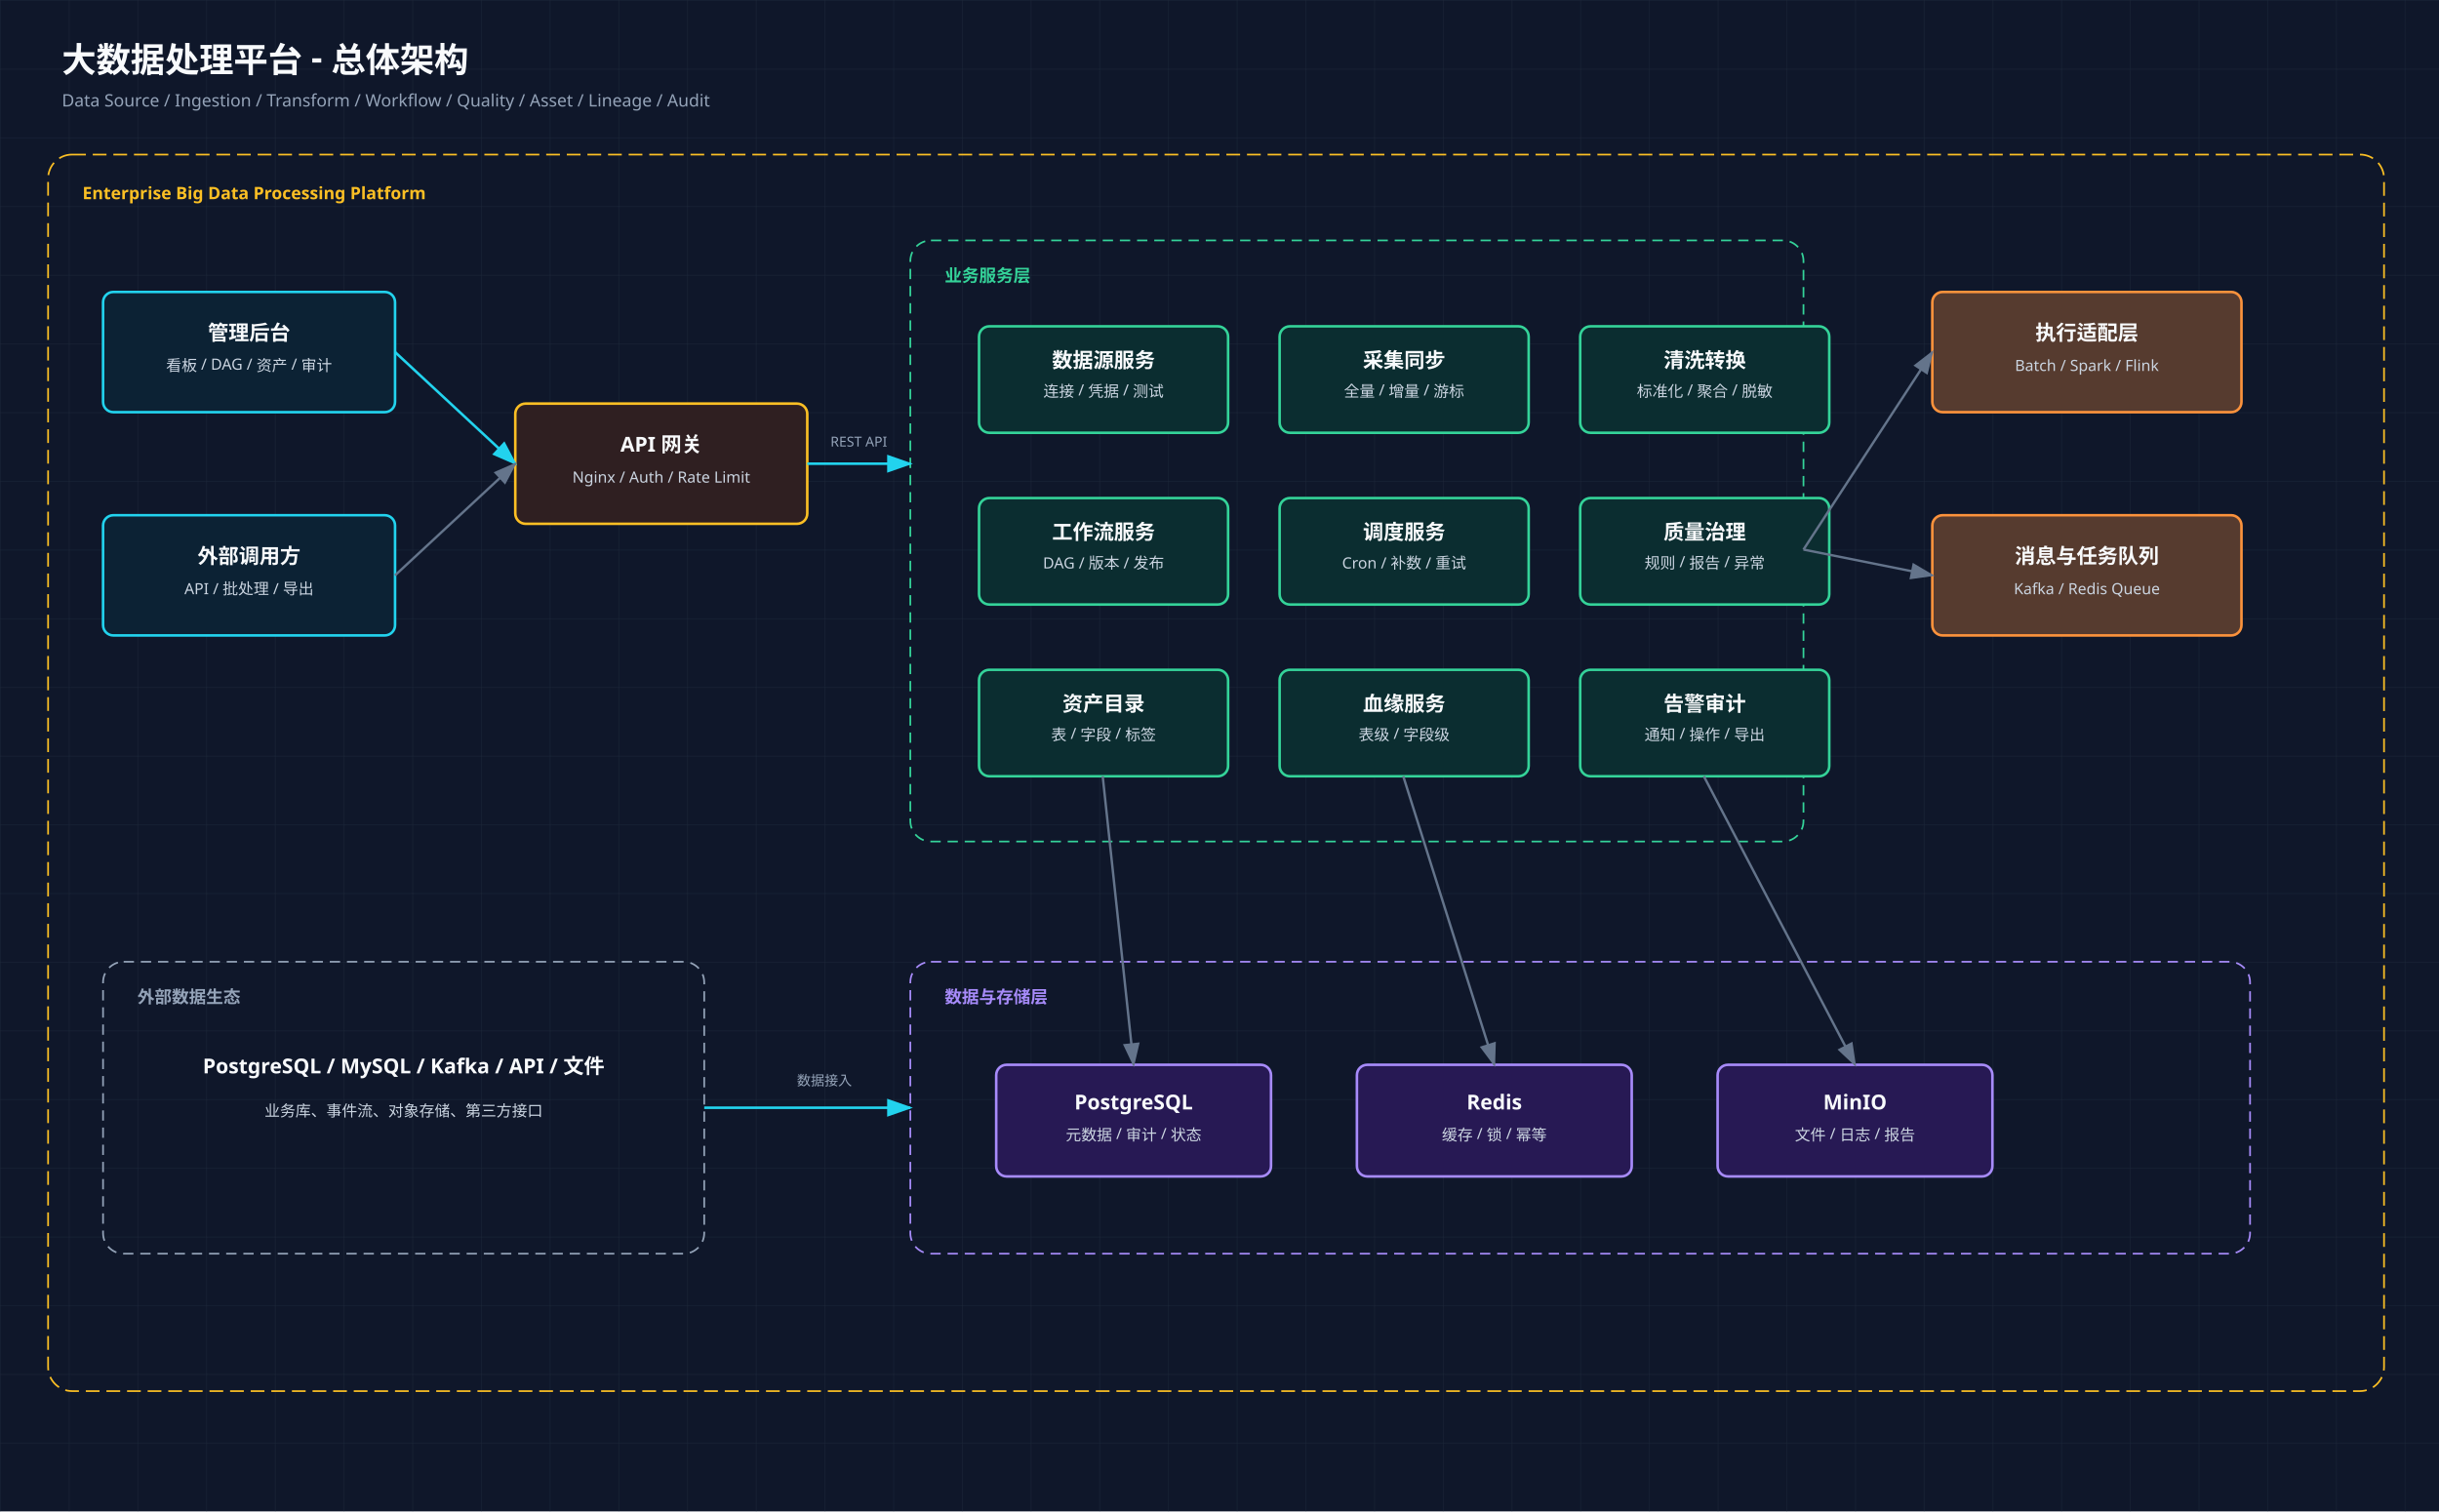
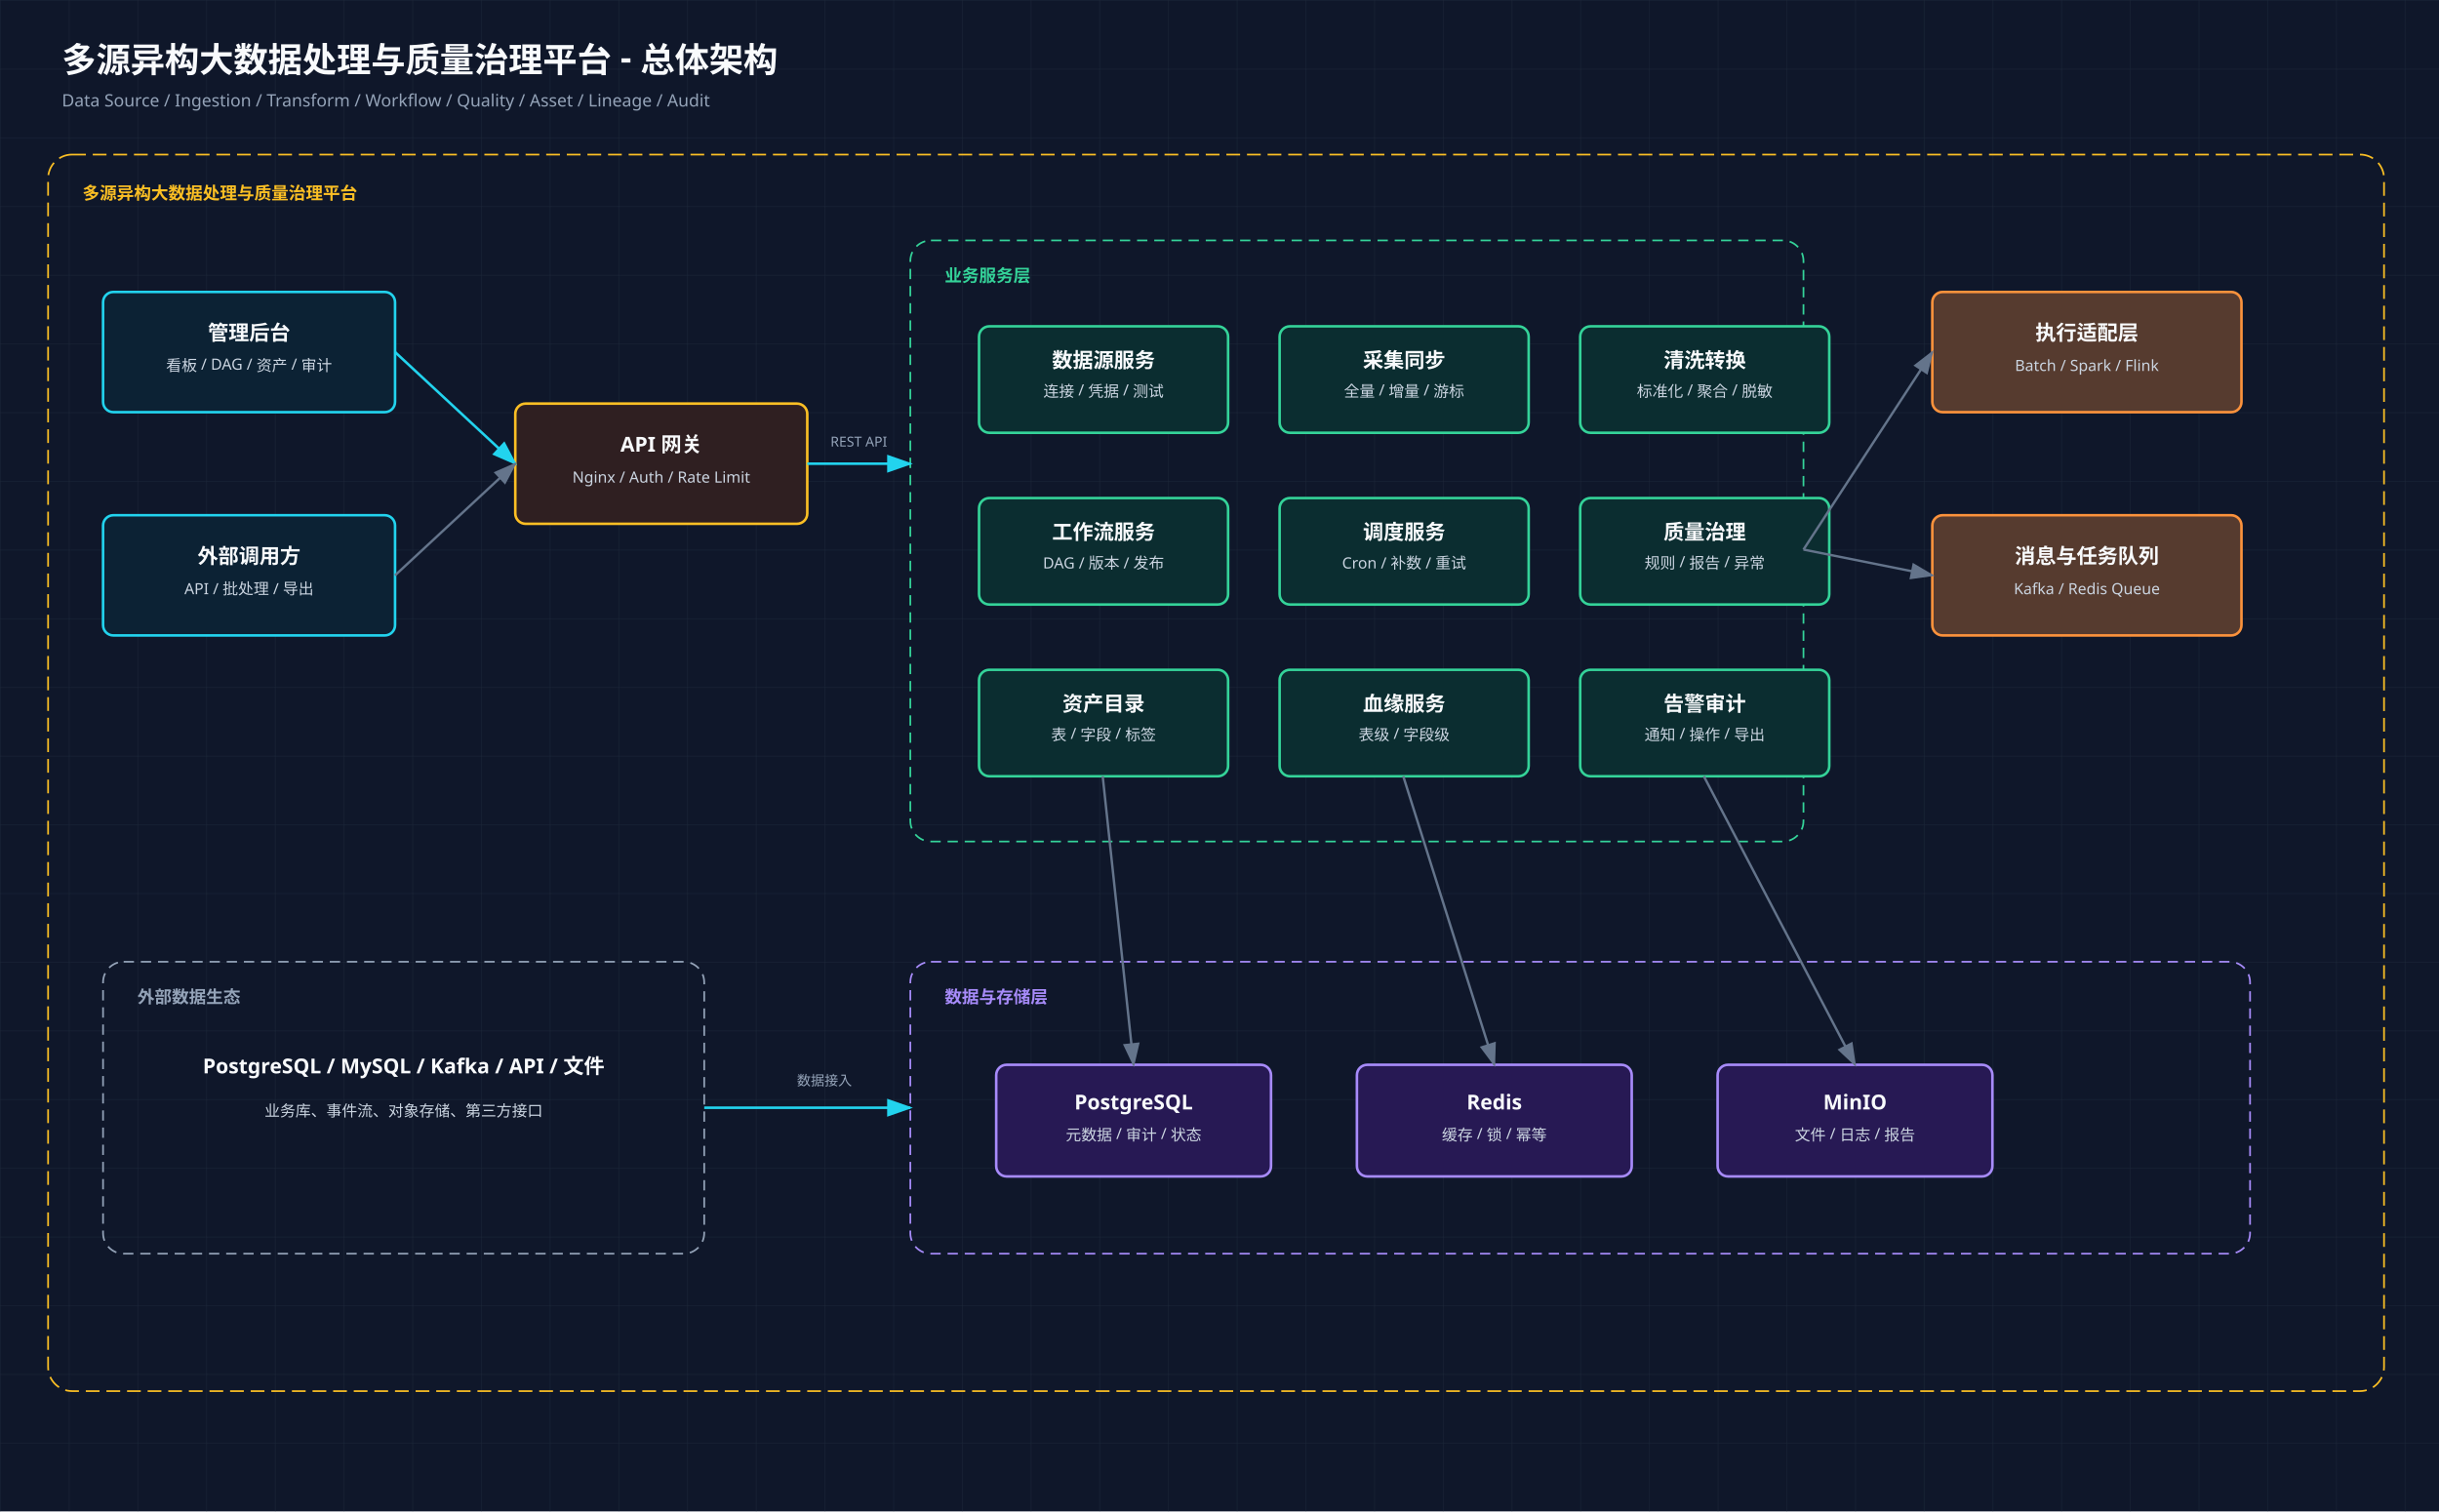
<svg xmlns="http://www.w3.org/2000/svg" viewBox="0 0 1420 880">
  <defs>
    <pattern id="grid" width="40" height="40" patternUnits="userSpaceOnUse">
      <path d="M 40 0 L 0 0 0 40" fill="none" stroke="#1e293b" stroke-width="0.5" />
    </pattern>
    <marker id="arrow" markerWidth="10" markerHeight="7" refX="9" refY="3.5" orient="auto">
      <polygon points="0 0, 10 3.5, 0 7" fill="#64748b" />
    </marker>
    <marker id="arrow-cyan" markerWidth="10" markerHeight="7" refX="9" refY="3.5" orient="auto">
      <polygon points="0 0, 10 3.5, 0 7" fill="#22d3ee" />
    </marker>
    <style>
      text { font-family: 'JetBrains Mono', 'Noto Sans SC', 'Microsoft YaHei', sans-serif; }
      .title { fill: #f8fafc; font-size: 20px; font-weight: 700; }
      .sub { fill: #94a3b8; font-size: 10px; }
      .region { fill: none; stroke: #fbbf24; stroke-width: 1; stroke-dasharray: 8 4; }
      .region-label { fill: #fbbf24; font-size: 10px; font-weight: 600; }
      .box-mask { fill: #0f172a; }
      .box-title { fill: #f8fafc; font-size: 12px; font-weight: 700; text-anchor: middle; }
      .box-sub { fill: #cbd5e1; font-size: 9px; text-anchor: middle; }
      .tiny { fill: #94a3b8; font-size: 8px; text-anchor: middle; }
      .line { fill: none; stroke: #64748b; stroke-width: 1.4; marker-end: url(#arrow); }
      .line-cyan { fill: none; stroke: #22d3ee; stroke-width: 1.5; marker-end: url(#arrow-cyan); }
    </style>
  </defs>
  <rect width="100%" height="100%" fill="#0f172a" />
  <rect width="100%" height="100%" fill="url(#grid)" />
-   <text x="36" y="42" class="title">大数据处理平台 - 总体架构</text>
+   <text x="36" y="42" class="title">多源异构大数据处理与质量治理平台 - 总体架构</text>
  <text x="36" y="62" class="sub">Data Source / Ingestion / Transform / Workflow / Quality / Asset / Lineage / Audit</text>
  <rect x="28" y="90" width="1360" height="720" rx="14" class="region" />
-   <text x="48" y="116" class="region-label">Enterprise Big Data Processing Platform</text>
+   <text x="48" y="116" class="region-label">多源异构大数据处理与质量治理平台</text>
  <g>
    <rect x="60" y="170" width="170" height="70" rx="6" class="box-mask" />
    <rect x="60" y="170" width="170" height="70" rx="6" fill="rgba(8,51,68,0.4)" stroke="#22d3ee" stroke-width="1.5" />
    <text x="145" y="198" class="box-title">管理后台</text>
    <text x="145" y="216" class="box-sub">看板 / DAG / 资产 / 审计</text>
  </g>
  <g>
    <rect x="60" y="300" width="170" height="70" rx="6" class="box-mask" />
    <rect x="60" y="300" width="170" height="70" rx="6" fill="rgba(8,51,68,0.4)" stroke="#22d3ee" stroke-width="1.5" />
    <text x="145" y="328" class="box-title">外部调用方</text>
    <text x="145" y="346" class="box-sub">API / 批处理 / 导出</text>
  </g>
  <g>
    <rect x="300" y="235" width="170" height="70" rx="6" class="box-mask" />
    <rect x="300" y="235" width="170" height="70" rx="6" fill="rgba(120,53,15,0.3)" stroke="#fbbf24" stroke-width="1.5" />
    <text x="385" y="263" class="box-title">API 网关</text>
    <text x="385" y="281" class="box-sub">Nginx / Auth / Rate Limit</text>
  </g>
  <rect x="530" y="140" width="520" height="350" rx="12" fill="none" stroke="#34d399" stroke-width="1" stroke-dasharray="6 4" />
  <text x="550" y="164" fill="#34d399" font-size="10" font-weight="700">业务服务层</text>
  <g>
    <rect x="570" y="190" width="145" height="62" rx="6" class="box-mask" />
    <rect x="570" y="190" width="145" height="62" rx="6" fill="rgba(6,78,59,0.4)" stroke="#34d399" stroke-width="1.5" />
    <text x="642.5" y="214" class="box-title">数据源服务</text>
    <text x="642.5" y="231" class="box-sub">连接 / 凭据 / 测试</text>
  </g>
  <g>
    <rect x="745" y="190" width="145" height="62" rx="6" class="box-mask" />
    <rect x="745" y="190" width="145" height="62" rx="6" fill="rgba(6,78,59,0.4)" stroke="#34d399" stroke-width="1.5" />
    <text x="817.5" y="214" class="box-title">采集同步</text>
    <text x="817.5" y="231" class="box-sub">全量 / 增量 / 游标</text>
  </g>
  <g>
    <rect x="920" y="190" width="145" height="62" rx="6" class="box-mask" />
    <rect x="920" y="190" width="145" height="62" rx="6" fill="rgba(6,78,59,0.4)" stroke="#34d399" stroke-width="1.5" />
    <text x="992.5" y="214" class="box-title">清洗转换</text>
    <text x="992.5" y="231" class="box-sub">标准化 / 聚合 / 脱敏</text>
  </g>
  <g>
    <rect x="570" y="290" width="145" height="62" rx="6" class="box-mask" />
    <rect x="570" y="290" width="145" height="62" rx="6" fill="rgba(6,78,59,0.4)" stroke="#34d399" stroke-width="1.5" />
    <text x="642.5" y="314" class="box-title">工作流服务</text>
    <text x="642.5" y="331" class="box-sub">DAG / 版本 / 发布</text>
  </g>
  <g>
    <rect x="745" y="290" width="145" height="62" rx="6" class="box-mask" />
    <rect x="745" y="290" width="145" height="62" rx="6" fill="rgba(6,78,59,0.4)" stroke="#34d399" stroke-width="1.5" />
    <text x="817.5" y="314" class="box-title">调度服务</text>
    <text x="817.5" y="331" class="box-sub">Cron / 补数 / 重试</text>
  </g>
  <g>
    <rect x="920" y="290" width="145" height="62" rx="6" class="box-mask" />
    <rect x="920" y="290" width="145" height="62" rx="6" fill="rgba(6,78,59,0.4)" stroke="#34d399" stroke-width="1.5" />
    <text x="992.5" y="314" class="box-title">质量治理</text>
    <text x="992.5" y="331" class="box-sub">规则 / 报告 / 异常</text>
  </g>
  <g>
    <rect x="570" y="390" width="145" height="62" rx="6" class="box-mask" />
    <rect x="570" y="390" width="145" height="62" rx="6" fill="rgba(6,78,59,0.4)" stroke="#34d399" stroke-width="1.5" />
    <text x="642.5" y="414" class="box-title">资产目录</text>
    <text x="642.5" y="431" class="box-sub">表 / 字段 / 标签</text>
  </g>
  <g>
    <rect x="745" y="390" width="145" height="62" rx="6" class="box-mask" />
    <rect x="745" y="390" width="145" height="62" rx="6" fill="rgba(6,78,59,0.4)" stroke="#34d399" stroke-width="1.5" />
    <text x="817.5" y="414" class="box-title">血缘服务</text>
    <text x="817.5" y="431" class="box-sub">表级 / 字段级</text>
  </g>
  <g>
    <rect x="920" y="390" width="145" height="62" rx="6" class="box-mask" />
    <rect x="920" y="390" width="145" height="62" rx="6" fill="rgba(6,78,59,0.4)" stroke="#34d399" stroke-width="1.5" />
    <text x="992.5" y="414" class="box-title">告警审计</text>
    <text x="992.5" y="431" class="box-sub">通知 / 操作 / 导出</text>
  </g>
  <g>
    <rect x="1125" y="170" width="180" height="70" rx="6" class="box-mask" />
    <rect x="1125" y="170" width="180" height="70" rx="6" fill="rgba(251,146,60,0.3)" stroke="#fb923c" stroke-width="1.5" />
    <text x="1215" y="198" class="box-title">执行适配层</text>
    <text x="1215" y="216" class="box-sub">Batch / Spark / Flink</text>
  </g>
  <g>
    <rect x="1125" y="300" width="180" height="70" rx="6" class="box-mask" />
    <rect x="1125" y="300" width="180" height="70" rx="6" fill="rgba(251,146,60,0.3)" stroke="#fb923c" stroke-width="1.5" />
    <text x="1215" y="328" class="box-title">消息与任务队列</text>
    <text x="1215" y="346" class="box-sub">Kafka / Redis Queue</text>
  </g>
  <rect x="530" y="560" width="780" height="170" rx="12" fill="none" stroke="#a78bfa" stroke-width="1" stroke-dasharray="6 4" />
  <text x="550" y="584" fill="#a78bfa" font-size="10" font-weight="700">数据与存储层</text>
  <g>
    <rect x="580" y="620" width="160" height="65" rx="6" class="box-mask" />
    <rect x="580" y="620" width="160" height="65" rx="6" fill="rgba(76,29,149,0.4)" stroke="#a78bfa" stroke-width="1.5" />
    <text x="660" y="646" class="box-title">PostgreSQL</text>
    <text x="660" y="664" class="box-sub">元数据 / 审计 / 状态</text>
  </g>
  <g>
    <rect x="790" y="620" width="160" height="65" rx="6" class="box-mask" />
    <rect x="790" y="620" width="160" height="65" rx="6" fill="rgba(76,29,149,0.4)" stroke="#a78bfa" stroke-width="1.5" />
    <text x="870" y="646" class="box-title">Redis</text>
    <text x="870" y="664" class="box-sub">缓存 / 锁 / 幂等</text>
  </g>
  <g>
    <rect x="1000" y="620" width="160" height="65" rx="6" class="box-mask" />
    <rect x="1000" y="620" width="160" height="65" rx="6" fill="rgba(76,29,149,0.4)" stroke="#a78bfa" stroke-width="1.5" />
    <text x="1080" y="646" class="box-title">MinIO</text>
    <text x="1080" y="664" class="box-sub">文件 / 日志 / 报告</text>
  </g>
  <g>
    <rect x="60" y="560" width="350" height="170" rx="12" fill="none" stroke="#94a3b8" stroke-width="1" stroke-dasharray="6 4" />
    <text x="80" y="584" fill="#94a3b8" font-size="10" font-weight="700">外部数据生态</text>
    <text x="235" y="625" class="box-title">PostgreSQL / MySQL / Kafka / API / 文件</text>
    <text x="235" y="650" class="box-sub">业务库、事件流、对象存储、第三方接口</text>
  </g>
  <path d="M230 205 L300 270" class="line-cyan" />
  <path d="M230 335 L300 270" class="line" />
  <path d="M470 270 L530 270" class="line-cyan" />
  <path d="M1050 320 L1125 205" class="line" />
  <path d="M1050 320 L1125 335" class="line" />
  <path d="M642 452 L660 620" class="line" />
  <path d="M817 452 L870 620" class="line" />
  <path d="M992 452 L1080 620" class="line" />
  <path d="M410 645 L530 645" class="line-cyan" />
  <text x="500" y="260" class="tiny">REST API</text>
  <text x="480" y="632" class="tiny">数据接入</text>
</svg>
